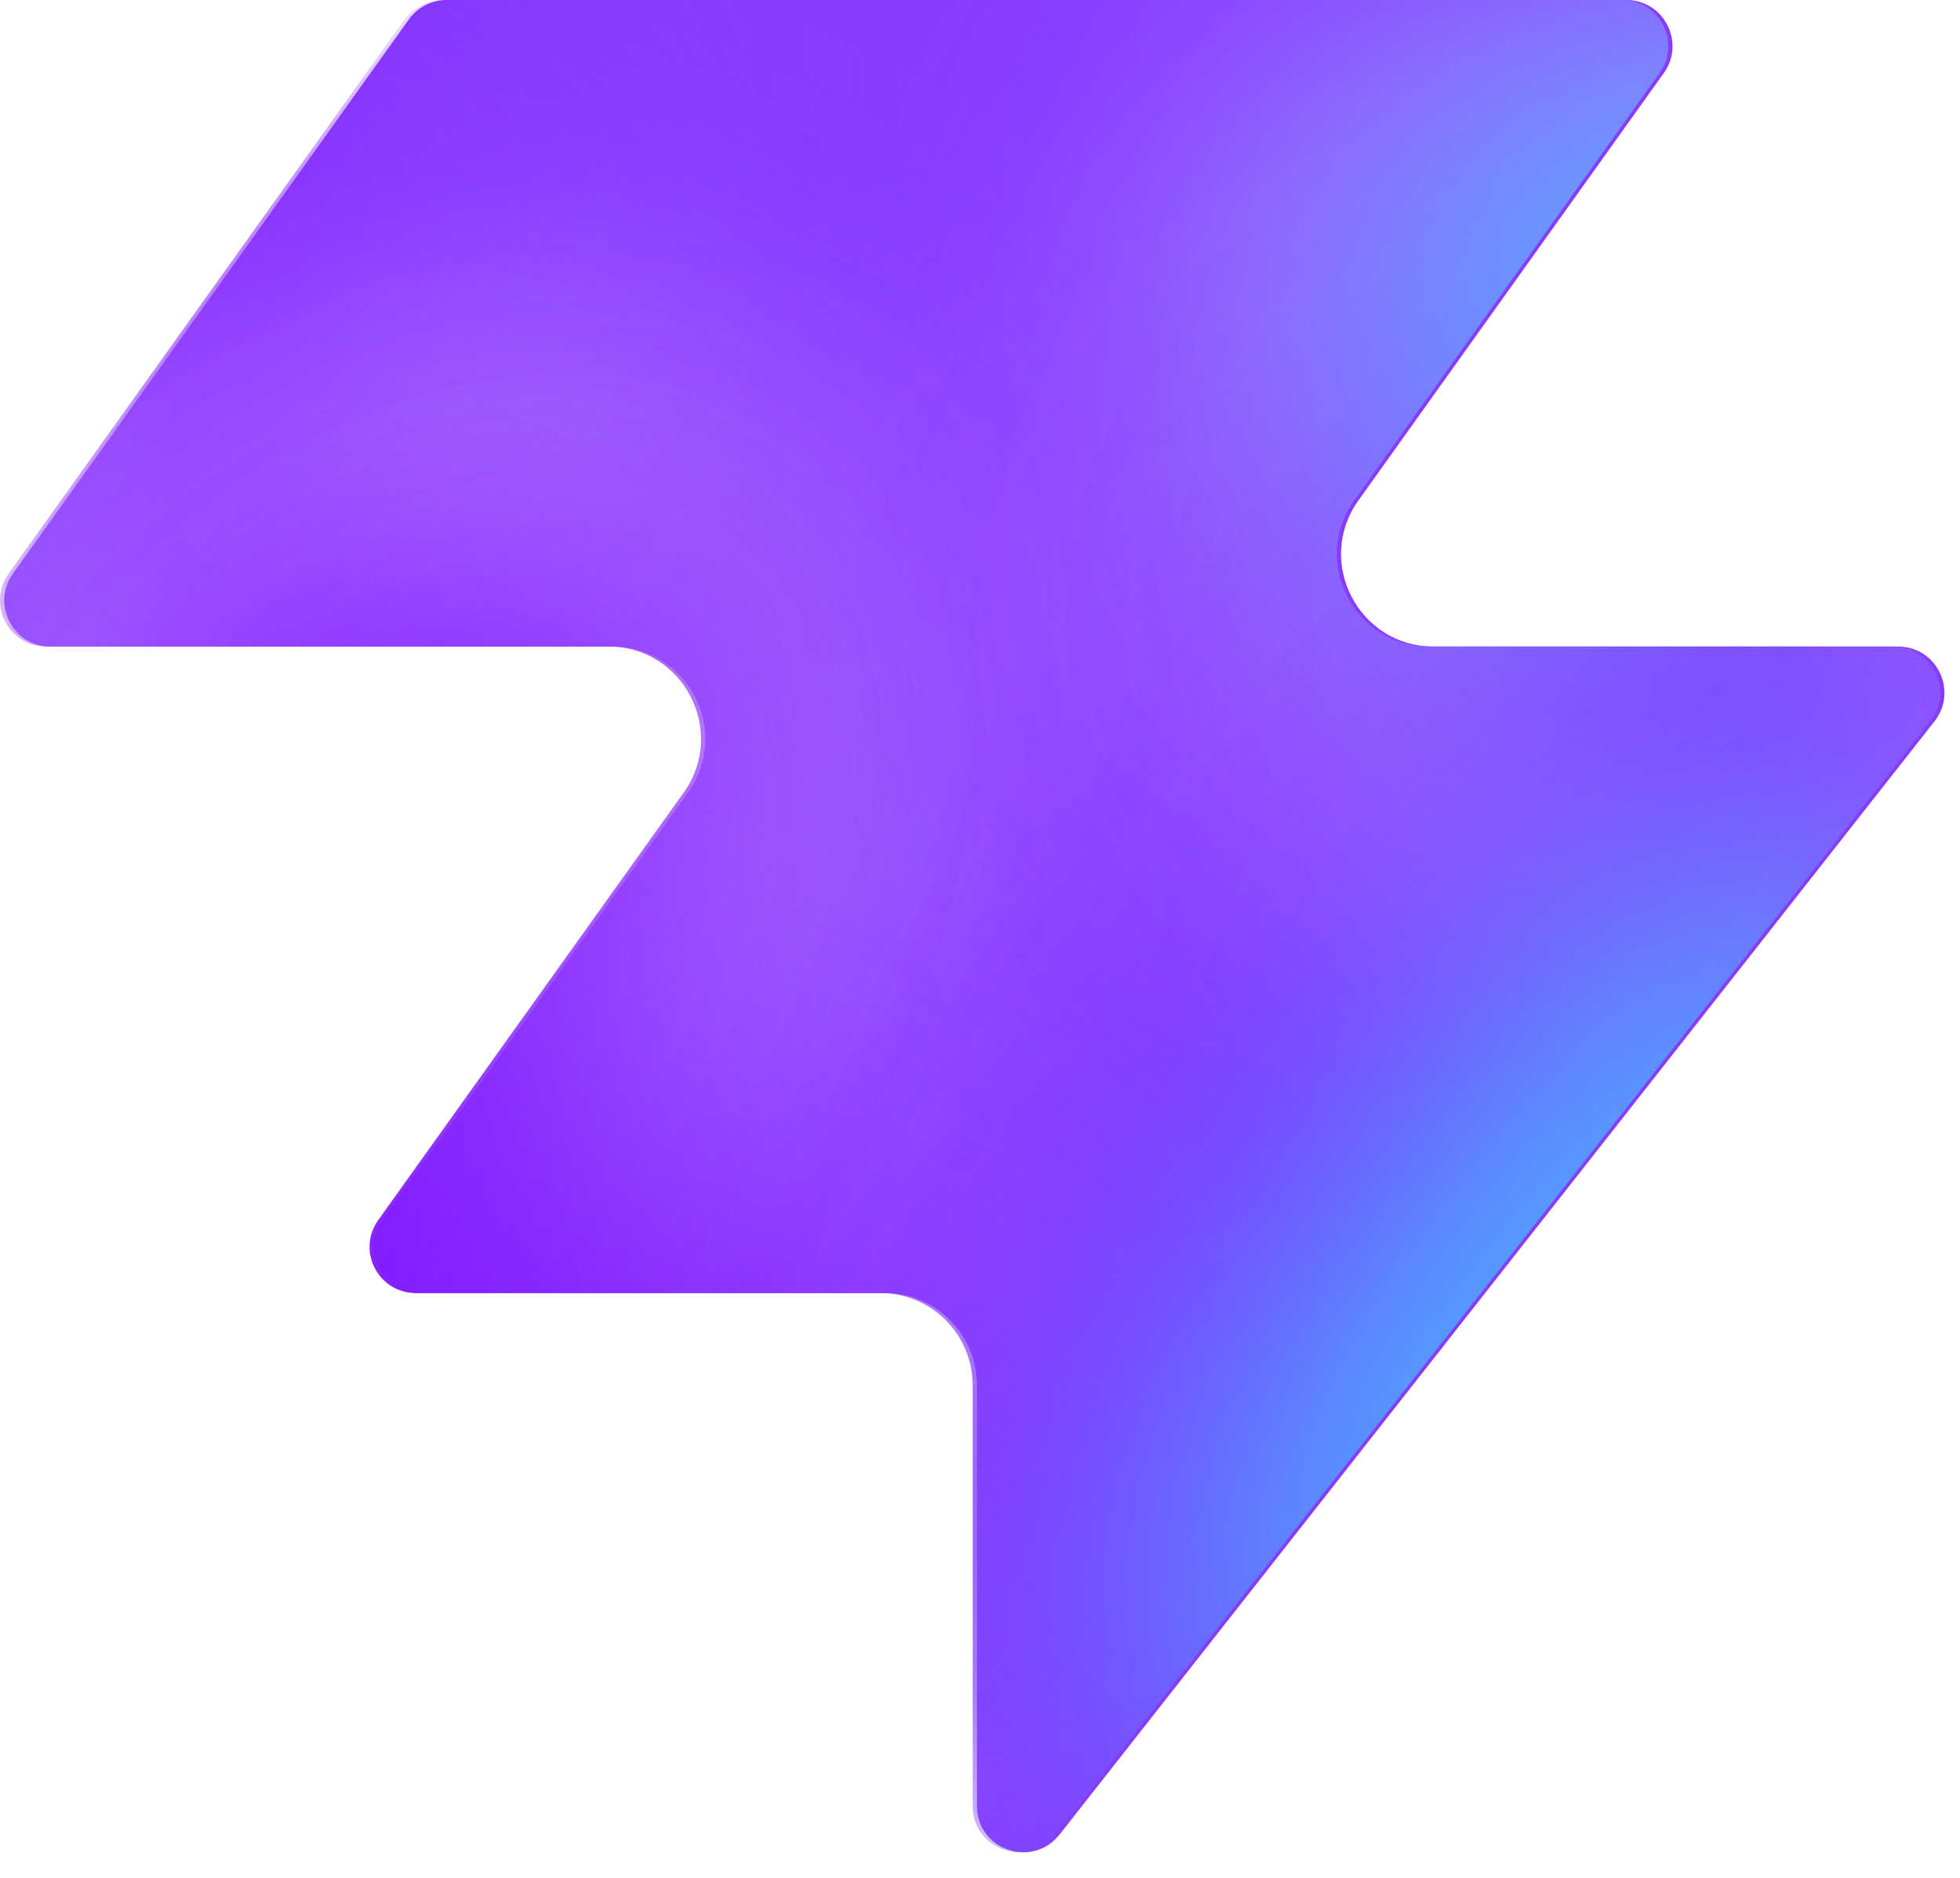
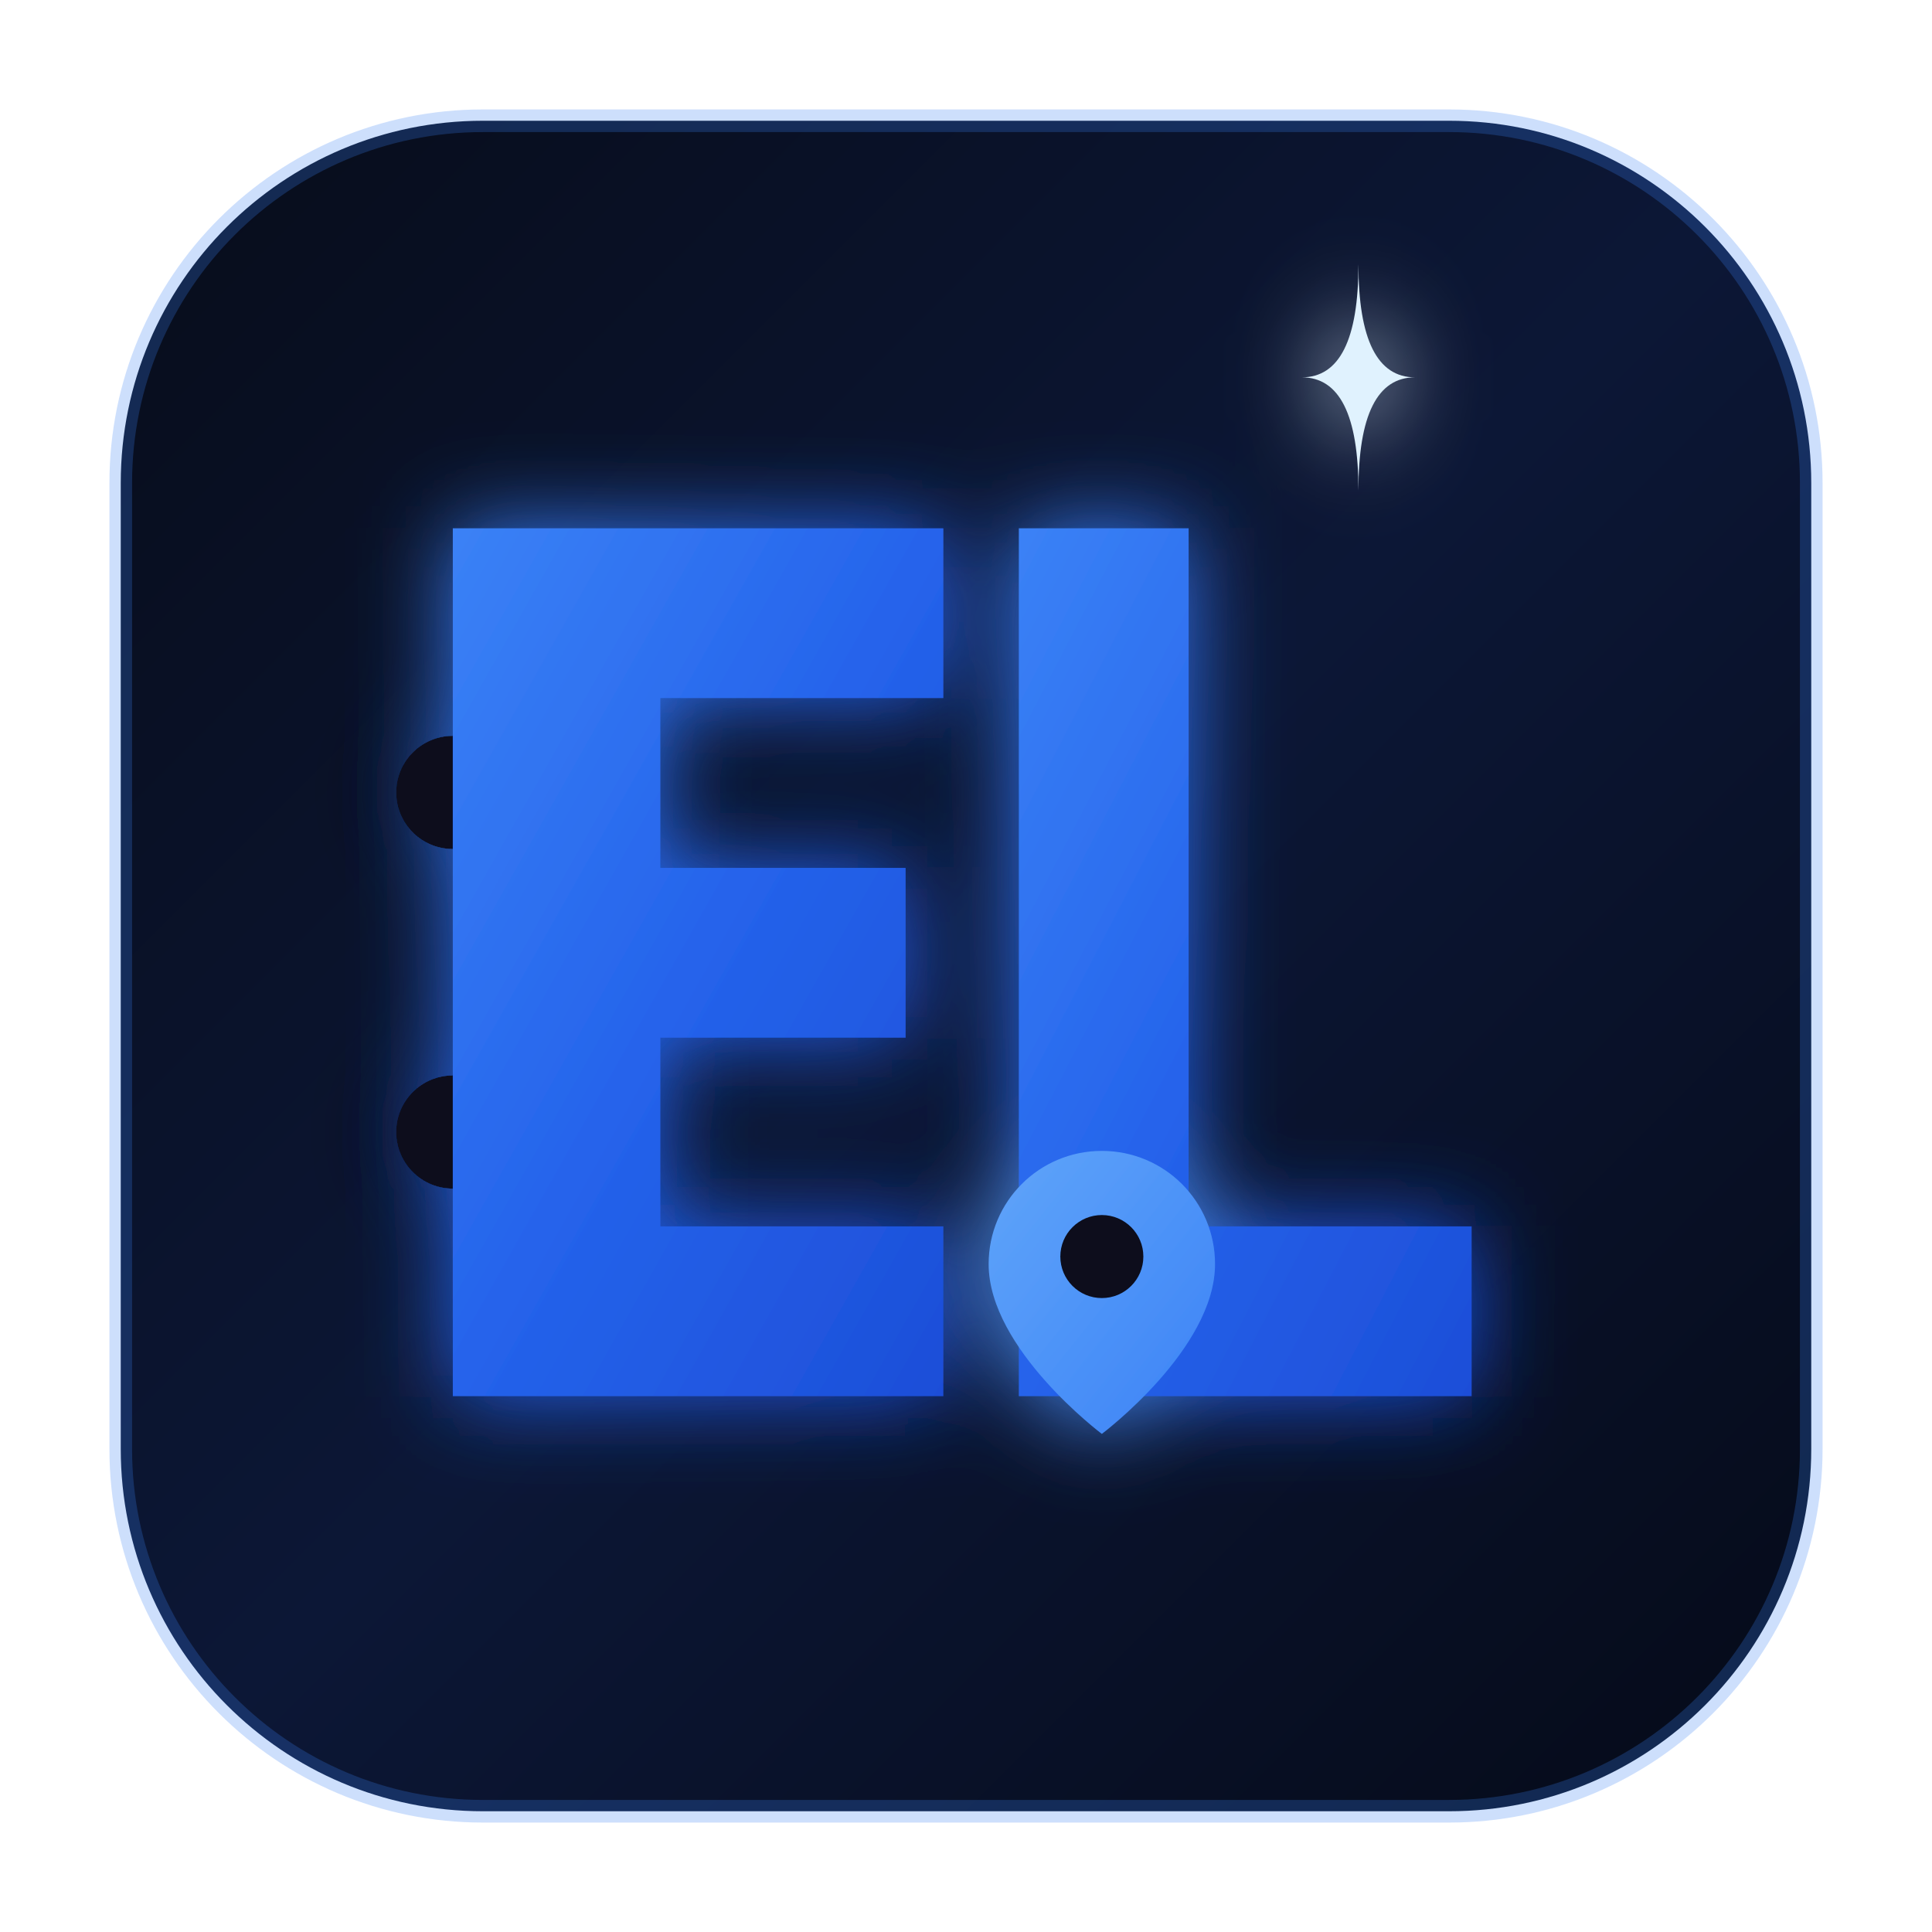
- <svg xmlns="http://www.w3.org/2000/svg" width="48" height="46" fill="none" viewBox="0 0 48 46">
-   <path fill="#863bff" d="M25.946 44.938c-.664.845-2.021.375-2.021-.698V33.937a2.26 2.26 0 0 0-2.262-2.262H10.287c-.92 0-1.456-1.04-.92-1.788l7.48-10.471c1.07-1.497 0-3.578-1.842-3.578H1.237c-.92 0-1.456-1.04-.92-1.788L10.013.474c.214-.297.556-.474.92-.474h28.894c.92 0 1.456 1.04.92 1.788l-7.48 10.471c-1.07 1.498 0 3.579 1.842 3.579h11.377c.943 0 1.473 1.088.89 1.83L25.947 44.94z" style="fill:#863bff;fill:color(display-p3 .525 .23 1);fill-opacity:1" />
-   <mask id="a" width="48" height="46" x="0" y="0" maskUnits="userSpaceOnUse" style="mask-type:alpha">
-     <path fill="#000" d="M25.842 44.938c-.664.844-2.021.375-2.021-.698V33.937a2.26 2.26 0 0 0-2.262-2.262H10.183c-.92 0-1.456-1.04-.92-1.788l7.48-10.471c1.07-1.498 0-3.579-1.842-3.579H1.133c-.92 0-1.456-1.04-.92-1.787L9.91.473c.214-.297.556-.474.92-.474h28.894c.92 0 1.456 1.04.92 1.788l-7.48 10.471c-1.07 1.498 0 3.578 1.842 3.578h11.377c.943 0 1.473 1.088.89 1.832L25.843 44.94z" style="fill:#000;fill-opacity:1" />
-   </mask>
-   <g mask="url(#a)">
-     <g filter="url(#b)">
-       <ellipse cx="5.508" cy="14.704" fill="#ede6ff" rx="5.508" ry="14.704" style="fill:#ede6ff;fill:color(display-p3 .927 .903 1);fill-opacity:1" transform="matrix(.00324 1 1 -.00324 -4.47 31.516)" />
-     </g>
-     <g filter="url(#c)">
-       <ellipse cx="10.399" cy="29.851" fill="#ede6ff" rx="10.399" ry="29.851" style="fill:#ede6ff;fill:color(display-p3 .927 .903 1);fill-opacity:1" transform="matrix(.00324 1 1 -.00324 -39.328 7.883)" />
-     </g>
-     <g filter="url(#d)">
-       <ellipse cx="5.508" cy="30.487" fill="#7e14ff" rx="5.508" ry="30.487" style="fill:#7e14ff;fill:color(display-p3 .492 .077 1);fill-opacity:1" transform="rotate(89.814 -25.913 -14.639)scale(1 -1)" />
-     </g>
-     <g filter="url(#e)">
-       <ellipse cx="5.508" cy="30.599" fill="#7e14ff" rx="5.508" ry="30.599" style="fill:#7e14ff;fill:color(display-p3 .492 .077 1);fill-opacity:1" transform="rotate(89.814 -32.644 -3.334)scale(1 -1)" />
-     </g>
-     <g filter="url(#f)">
-       <ellipse cx="5.508" cy="30.599" fill="#7e14ff" rx="5.508" ry="30.599" style="fill:#7e14ff;fill:color(display-p3 .492 .077 1);fill-opacity:1" transform="matrix(.00324 1 1 -.00324 -34.34 30.47)" />
-     </g>
-     <g filter="url(#g)">
-       <ellipse cx="14.072" cy="22.078" fill="#ede6ff" rx="14.072" ry="22.078" style="fill:#ede6ff;fill:color(display-p3 .927 .903 1);fill-opacity:1" transform="rotate(93.35 24.506 48.493)scale(-1 1)" />
-     </g>
-     <g filter="url(#h)">
-       <ellipse cx="3.47" cy="21.501" fill="#7e14ff" rx="3.47" ry="21.501" style="fill:#7e14ff;fill:color(display-p3 .492 .077 1);fill-opacity:1" transform="rotate(89.009 28.708 47.59)scale(-1 1)" />
-     </g>
-     <g filter="url(#i)">
-       <ellipse cx="3.47" cy="21.501" fill="#7e14ff" rx="3.47" ry="21.501" style="fill:#7e14ff;fill:color(display-p3 .492 .077 1);fill-opacity:1" transform="rotate(89.009 28.708 47.59)scale(-1 1)" />
-     </g>
-     <g filter="url(#j)">
-       <ellipse cx=".387" cy="8.972" fill="#7e14ff" rx="4.407" ry="29.108" style="fill:#7e14ff;fill:color(display-p3 .492 .077 1);fill-opacity:1" transform="rotate(39.51 .387 8.972)" />
-     </g>
-     <g filter="url(#k)">
-       <ellipse cx="47.523" cy="-6.092" fill="#7e14ff" rx="4.407" ry="29.108" style="fill:#7e14ff;fill:color(display-p3 .492 .077 1);fill-opacity:1" transform="rotate(37.892 47.523 -6.092)" />
-     </g>
-     <g filter="url(#l)">
-       <ellipse cx="41.412" cy="6.333" fill="#47bfff" rx="5.971" ry="9.665" style="fill:#47bfff;fill:color(display-p3 .28 .748 1);fill-opacity:1" transform="rotate(37.892 41.412 6.333)" />
-     </g>
-     <g filter="url(#m)">
-       <ellipse cx="-1.879" cy="38.332" fill="#7e14ff" rx="4.407" ry="29.108" style="fill:#7e14ff;fill:color(display-p3 .492 .077 1);fill-opacity:1" transform="rotate(37.892 -1.88 38.332)" />
-     </g>
-     <g filter="url(#n)">
-       <ellipse cx="-1.879" cy="38.332" fill="#7e14ff" rx="4.407" ry="29.108" style="fill:#7e14ff;fill:color(display-p3 .492 .077 1);fill-opacity:1" transform="rotate(37.892 -1.88 38.332)" />
-     </g>
-     <g filter="url(#o)">
-       <ellipse cx="35.651" cy="29.907" fill="#7e14ff" rx="4.407" ry="29.108" style="fill:#7e14ff;fill:color(display-p3 .492 .077 1);fill-opacity:1" transform="rotate(37.892 35.651 29.907)" />
-     </g>
-     <g filter="url(#p)">
-       <ellipse cx="38.418" cy="32.4" fill="#47bfff" rx="5.971" ry="15.297" style="fill:#47bfff;fill:color(display-p3 .28 .748 1);fill-opacity:1" transform="rotate(37.892 38.418 32.4)" />
-     </g>
-   </g>
+ <svg xmlns="http://www.w3.org/2000/svg" viewBox="0 0 512 512" width="100%" height="100%">
  <defs>
-     <filter id="b" width="60.045" height="41.654" x="-19.77" y="16.149" color-interpolation-filters="sRGB" filterUnits="userSpaceOnUse">
-       <feFlood flood-opacity="0" result="BackgroundImageFix" />
-       <feBlend in="SourceGraphic" in2="BackgroundImageFix" result="shape" />
-       <feGaussianBlur result="effect1_foregroundBlur_2002_17158" stdDeviation="7.659" />
-     </filter>
-     <filter id="c" width="90.34" height="51.437" x="-54.613" y="-7.533" color-interpolation-filters="sRGB" filterUnits="userSpaceOnUse">
-       <feFlood flood-opacity="0" result="BackgroundImageFix" />
-       <feBlend in="SourceGraphic" in2="BackgroundImageFix" result="shape" />
-       <feGaussianBlur result="effect1_foregroundBlur_2002_17158" stdDeviation="7.659" />
-     </filter>
-     <filter id="d" width="79.355" height="29.4" x="-49.64" y="2.03" color-interpolation-filters="sRGB" filterUnits="userSpaceOnUse">
-       <feFlood flood-opacity="0" result="BackgroundImageFix" />
-       <feBlend in="SourceGraphic" in2="BackgroundImageFix" result="shape" />
-       <feGaussianBlur result="effect1_foregroundBlur_2002_17158" stdDeviation="4.596" />
-     </filter>
-     <filter id="e" width="79.579" height="29.4" x="-45.045" y="20.029" color-interpolation-filters="sRGB" filterUnits="userSpaceOnUse">
-       <feFlood flood-opacity="0" result="BackgroundImageFix" />
-       <feBlend in="SourceGraphic" in2="BackgroundImageFix" result="shape" />
-       <feGaussianBlur result="effect1_foregroundBlur_2002_17158" stdDeviation="4.596" />
-     </filter>
-     <filter id="f" width="79.579" height="29.4" x="-43.513" y="21.178" color-interpolation-filters="sRGB" filterUnits="userSpaceOnUse">
-       <feFlood flood-opacity="0" result="BackgroundImageFix" />
-       <feBlend in="SourceGraphic" in2="BackgroundImageFix" result="shape" />
-       <feGaussianBlur result="effect1_foregroundBlur_2002_17158" stdDeviation="4.596" />
-     </filter>
-     <filter id="g" width="74.749" height="58.852" x="15.756" y="-17.901" color-interpolation-filters="sRGB" filterUnits="userSpaceOnUse">
-       <feFlood flood-opacity="0" result="BackgroundImageFix" />
-       <feBlend in="SourceGraphic" in2="BackgroundImageFix" result="shape" />
-       <feGaussianBlur result="effect1_foregroundBlur_2002_17158" stdDeviation="7.659" />
-     </filter>
-     <filter id="h" width="61.377" height="25.362" x="23.548" y="2.284" color-interpolation-filters="sRGB" filterUnits="userSpaceOnUse">
-       <feFlood flood-opacity="0" result="BackgroundImageFix" />
-       <feBlend in="SourceGraphic" in2="BackgroundImageFix" result="shape" />
-       <feGaussianBlur result="effect1_foregroundBlur_2002_17158" stdDeviation="4.596" />
-     </filter>
-     <filter id="i" width="61.377" height="25.362" x="23.548" y="2.284" color-interpolation-filters="sRGB" filterUnits="userSpaceOnUse">
-       <feFlood flood-opacity="0" result="BackgroundImageFix" />
-       <feBlend in="SourceGraphic" in2="BackgroundImageFix" result="shape" />
-       <feGaussianBlur result="effect1_foregroundBlur_2002_17158" stdDeviation="4.596" />
-     </filter>
-     <filter id="j" width="56.045" height="63.649" x="-27.636" y="-22.853" color-interpolation-filters="sRGB" filterUnits="userSpaceOnUse">
-       <feFlood flood-opacity="0" result="BackgroundImageFix" />
-       <feBlend in="SourceGraphic" in2="BackgroundImageFix" result="shape" />
-       <feGaussianBlur result="effect1_foregroundBlur_2002_17158" stdDeviation="4.596" />
-     </filter>
-     <filter id="k" width="54.814" height="64.646" x="20.116" y="-38.415" color-interpolation-filters="sRGB" filterUnits="userSpaceOnUse">
-       <feFlood flood-opacity="0" result="BackgroundImageFix" />
-       <feBlend in="SourceGraphic" in2="BackgroundImageFix" result="shape" />
-       <feGaussianBlur result="effect1_foregroundBlur_2002_17158" stdDeviation="4.596" />
-     </filter>
-     <filter id="l" width="33.541" height="35.313" x="24.641" y="-11.323" color-interpolation-filters="sRGB" filterUnits="userSpaceOnUse">
-       <feFlood flood-opacity="0" result="BackgroundImageFix" />
-       <feBlend in="SourceGraphic" in2="BackgroundImageFix" result="shape" />
-       <feGaussianBlur result="effect1_foregroundBlur_2002_17158" stdDeviation="4.596" />
-     </filter>
-     <filter id="m" width="54.814" height="64.646" x="-29.286" y="6.009" color-interpolation-filters="sRGB" filterUnits="userSpaceOnUse">
-       <feFlood flood-opacity="0" result="BackgroundImageFix" />
-       <feBlend in="SourceGraphic" in2="BackgroundImageFix" result="shape" />
-       <feGaussianBlur result="effect1_foregroundBlur_2002_17158" stdDeviation="4.596" />
-     </filter>
-     <filter id="n" width="54.814" height="64.646" x="-29.286" y="6.009" color-interpolation-filters="sRGB" filterUnits="userSpaceOnUse">
-       <feFlood flood-opacity="0" result="BackgroundImageFix" />
-       <feBlend in="SourceGraphic" in2="BackgroundImageFix" result="shape" />
-       <feGaussianBlur result="effect1_foregroundBlur_2002_17158" stdDeviation="4.596" />
-     </filter>
-     <filter id="o" width="54.814" height="64.646" x="8.244" y="-2.416" color-interpolation-filters="sRGB" filterUnits="userSpaceOnUse">
-       <feFlood flood-opacity="0" result="BackgroundImageFix" />
-       <feBlend in="SourceGraphic" in2="BackgroundImageFix" result="shape" />
-       <feGaussianBlur result="effect1_foregroundBlur_2002_17158" stdDeviation="4.596" />
-     </filter>
-     <filter id="p" width="39.409" height="43.623" x="18.713" y="10.588" color-interpolation-filters="sRGB" filterUnits="userSpaceOnUse">
-       <feFlood flood-opacity="0" result="BackgroundImageFix" />
-       <feBlend in="SourceGraphic" in2="BackgroundImageFix" result="shape" />
-       <feGaussianBlur result="effect1_foregroundBlur_2002_17158" stdDeviation="4.596" />
+     <linearGradient id="bgGrad" x1="0%" y1="0%" x2="100%" y2="100%">
+       <stop offset="0%" stop-color="#070c1a" />
+       <stop offset="50%" stop-color="#0c1736" />
+       <stop offset="100%" stop-color="#050a18" />
+     </linearGradient>
+     <linearGradient id="blueGrad" x1="0%" y1="0%" x2="100%" y2="100%">
+       <stop offset="0%" stop-color="#3b82f6" />
+       <stop offset="50%" stop-color="#2563eb" />
+       <stop offset="100%" stop-color="#1d4ed8" />
+     </linearGradient>
+     <linearGradient id="lightBlueGrad" x1="0%" y1="0%" x2="100%" y2="100%">
+       <stop offset="0%" stop-color="#60a5fa" />
+       <stop offset="100%" stop-color="#3b82f6" />
+     </linearGradient>
+     <filter id="glow" x="-20%" y="-20%" width="140%" height="140%">
+       <feGaussianBlur stdDeviation="12" result="blur" />
+       <feComposite in="SourceGraphic" in2="blur" operator="over" />
    </filter>
  </defs>
+   <rect x="32" y="32" width="448" height="448" rx="96" fill="url(#bgGrad)" stroke="rgba(59, 130, 246, 0.25)" stroke-width="6" />
+   <g filter="url(#glow)">
+     <path d="M 120 140 H 250 V 185 H 175 V 230 H 240 V 275 H 175 V 325 H 250 V 370 H 120 Z" fill="url(#blueGrad)" />
+     <path d="M 120 195 A 15 15 0 0 0 120 225 Z" fill="#070c1a" />
+     <path d="M 120 285 A 15 15 0 0 0 120 315 Z" fill="#070c1a" />
+     <path d="M 270 140 H 315 V 325 H 390 V 370 H 270 Z" fill="url(#blueGrad)" />
+     <g transform="translate(262, 305)">
+       <path d="M 30 0 C 13.4 0 0 13.4 0 30 C 0 52.5 30 75 30 75 C 30 75 60 52.5 60 30 C 60 13.4 46.6 0 30 0 Z" fill="url(#lightBlueGrad)" />
+       <circle cx="30" cy="28" r="11" fill="#070c1a" />
+     </g>
+     <path d="M 360 130 Q 360 100 375 100 Q 360 100 360 70 Q 360 100 345 100 Q 360 100 360 130 Z" fill="#e0f2fe" />
+   </g>
</svg>
